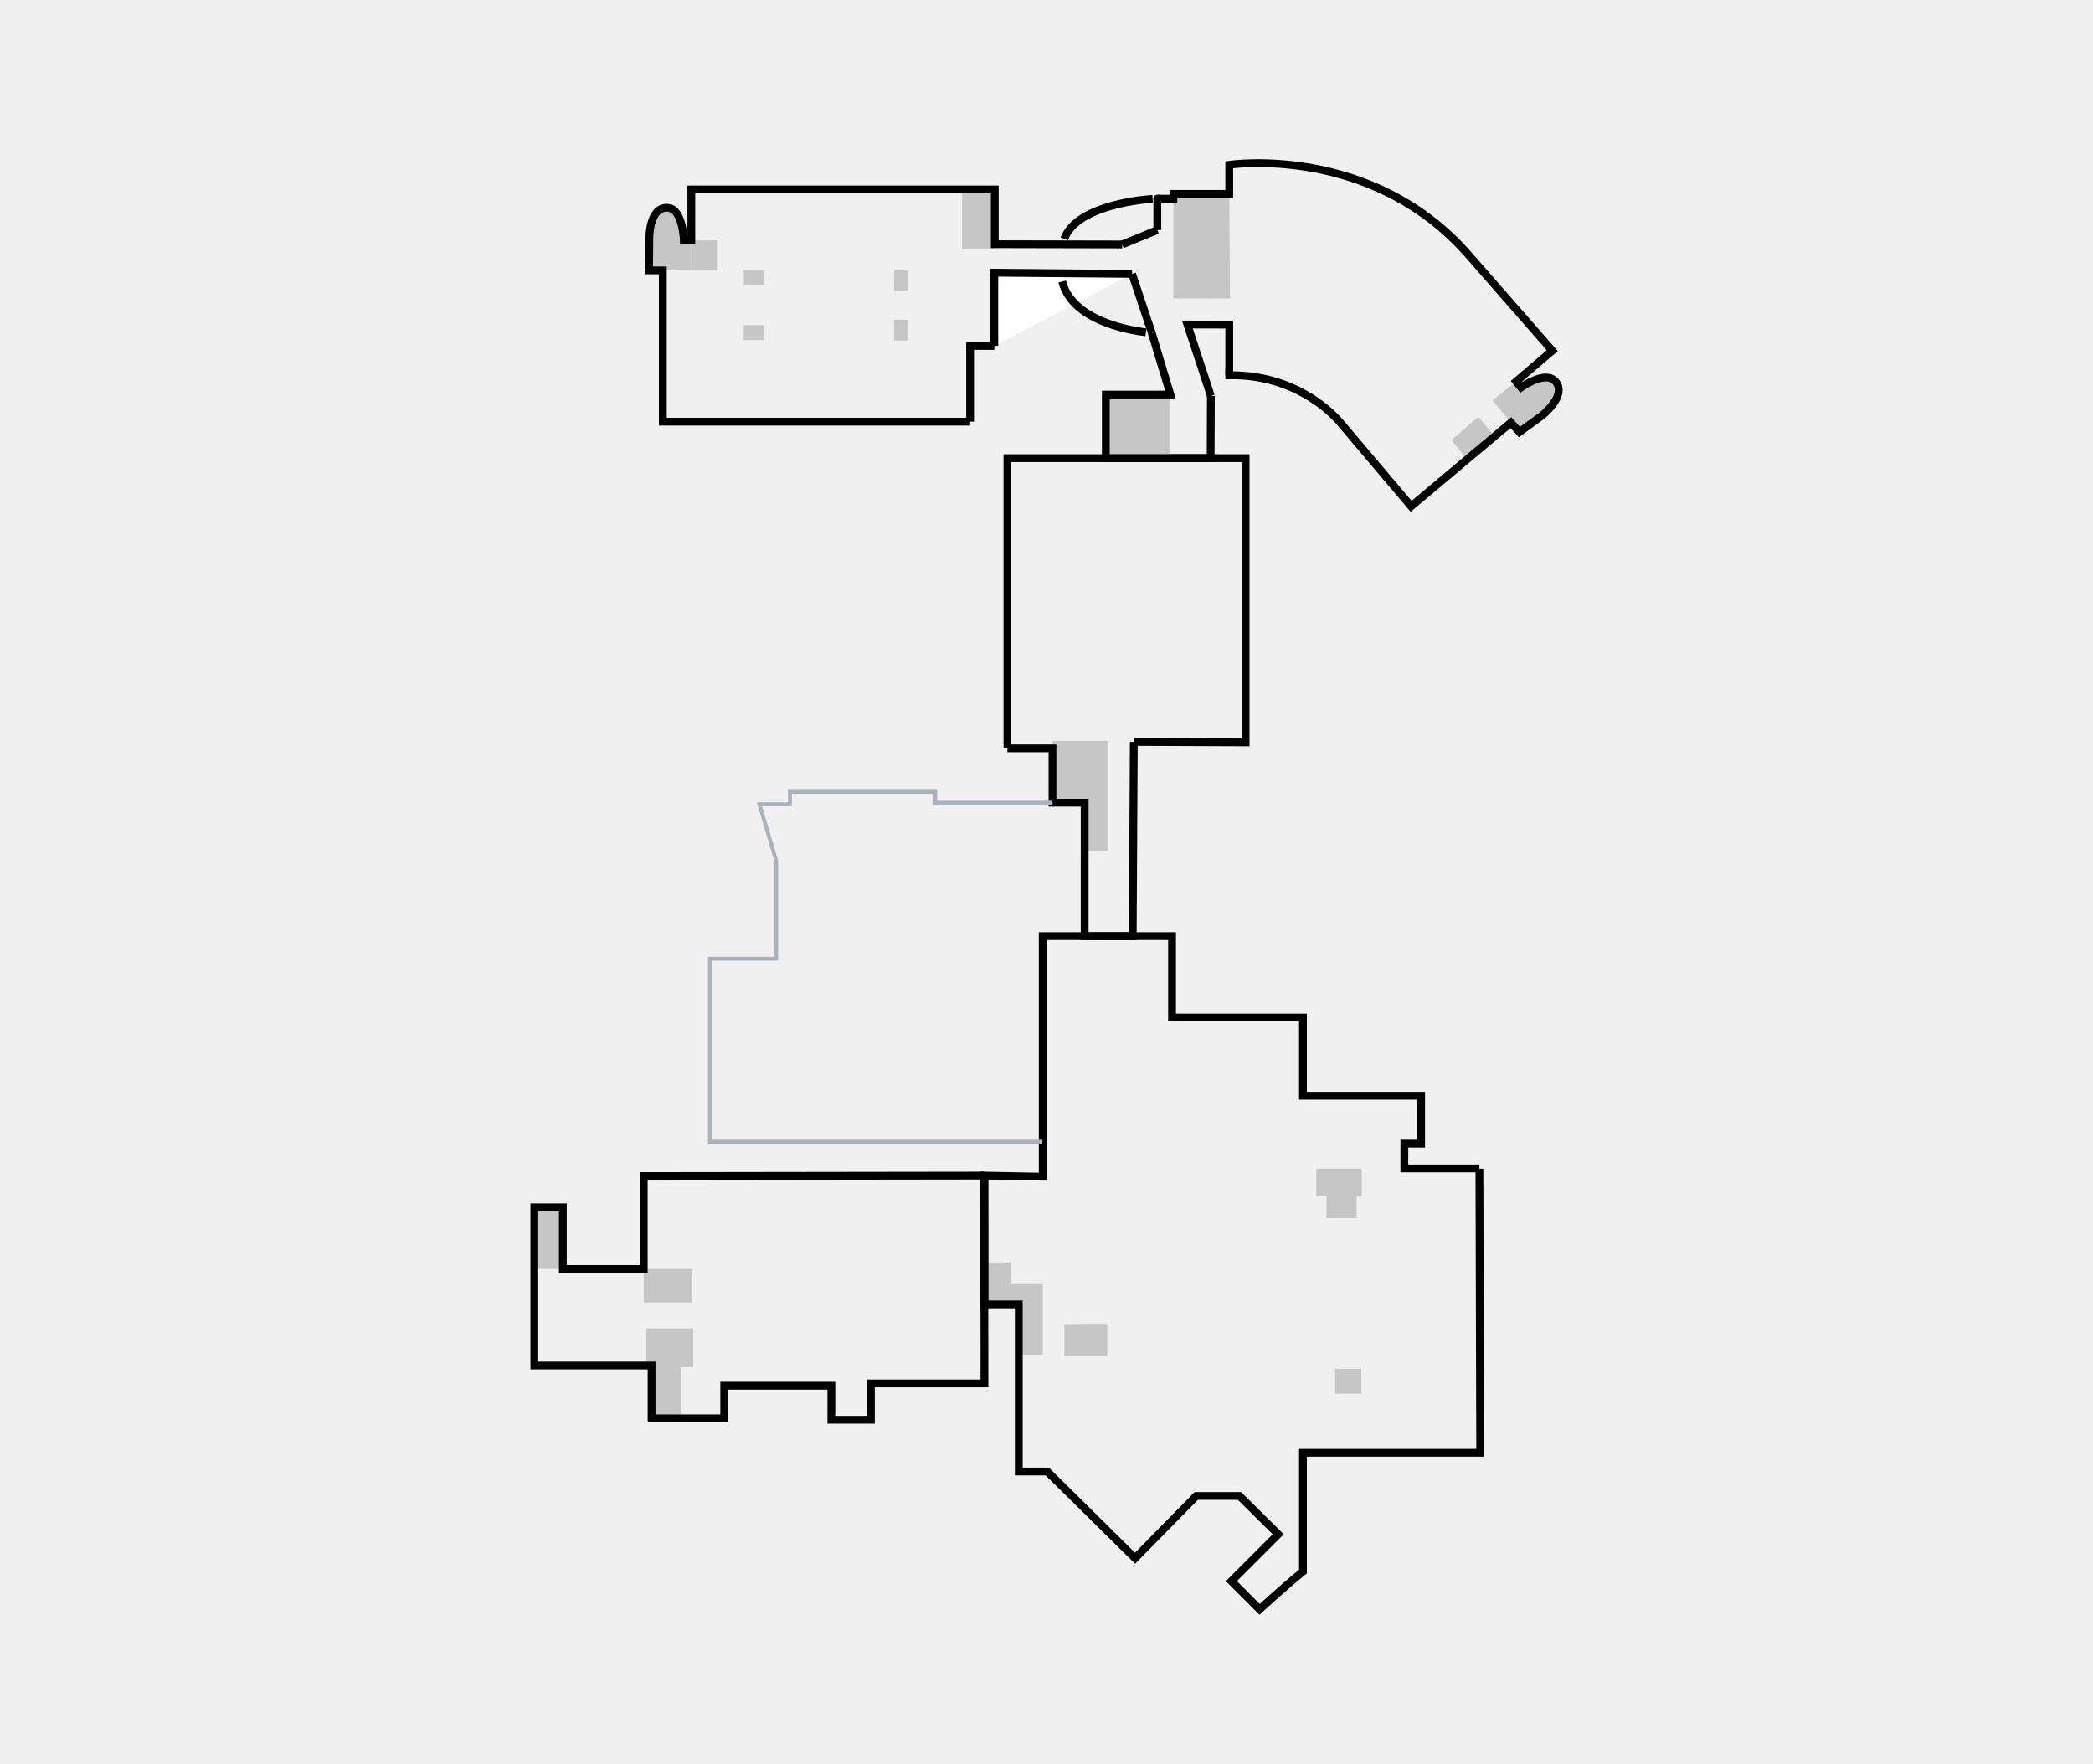
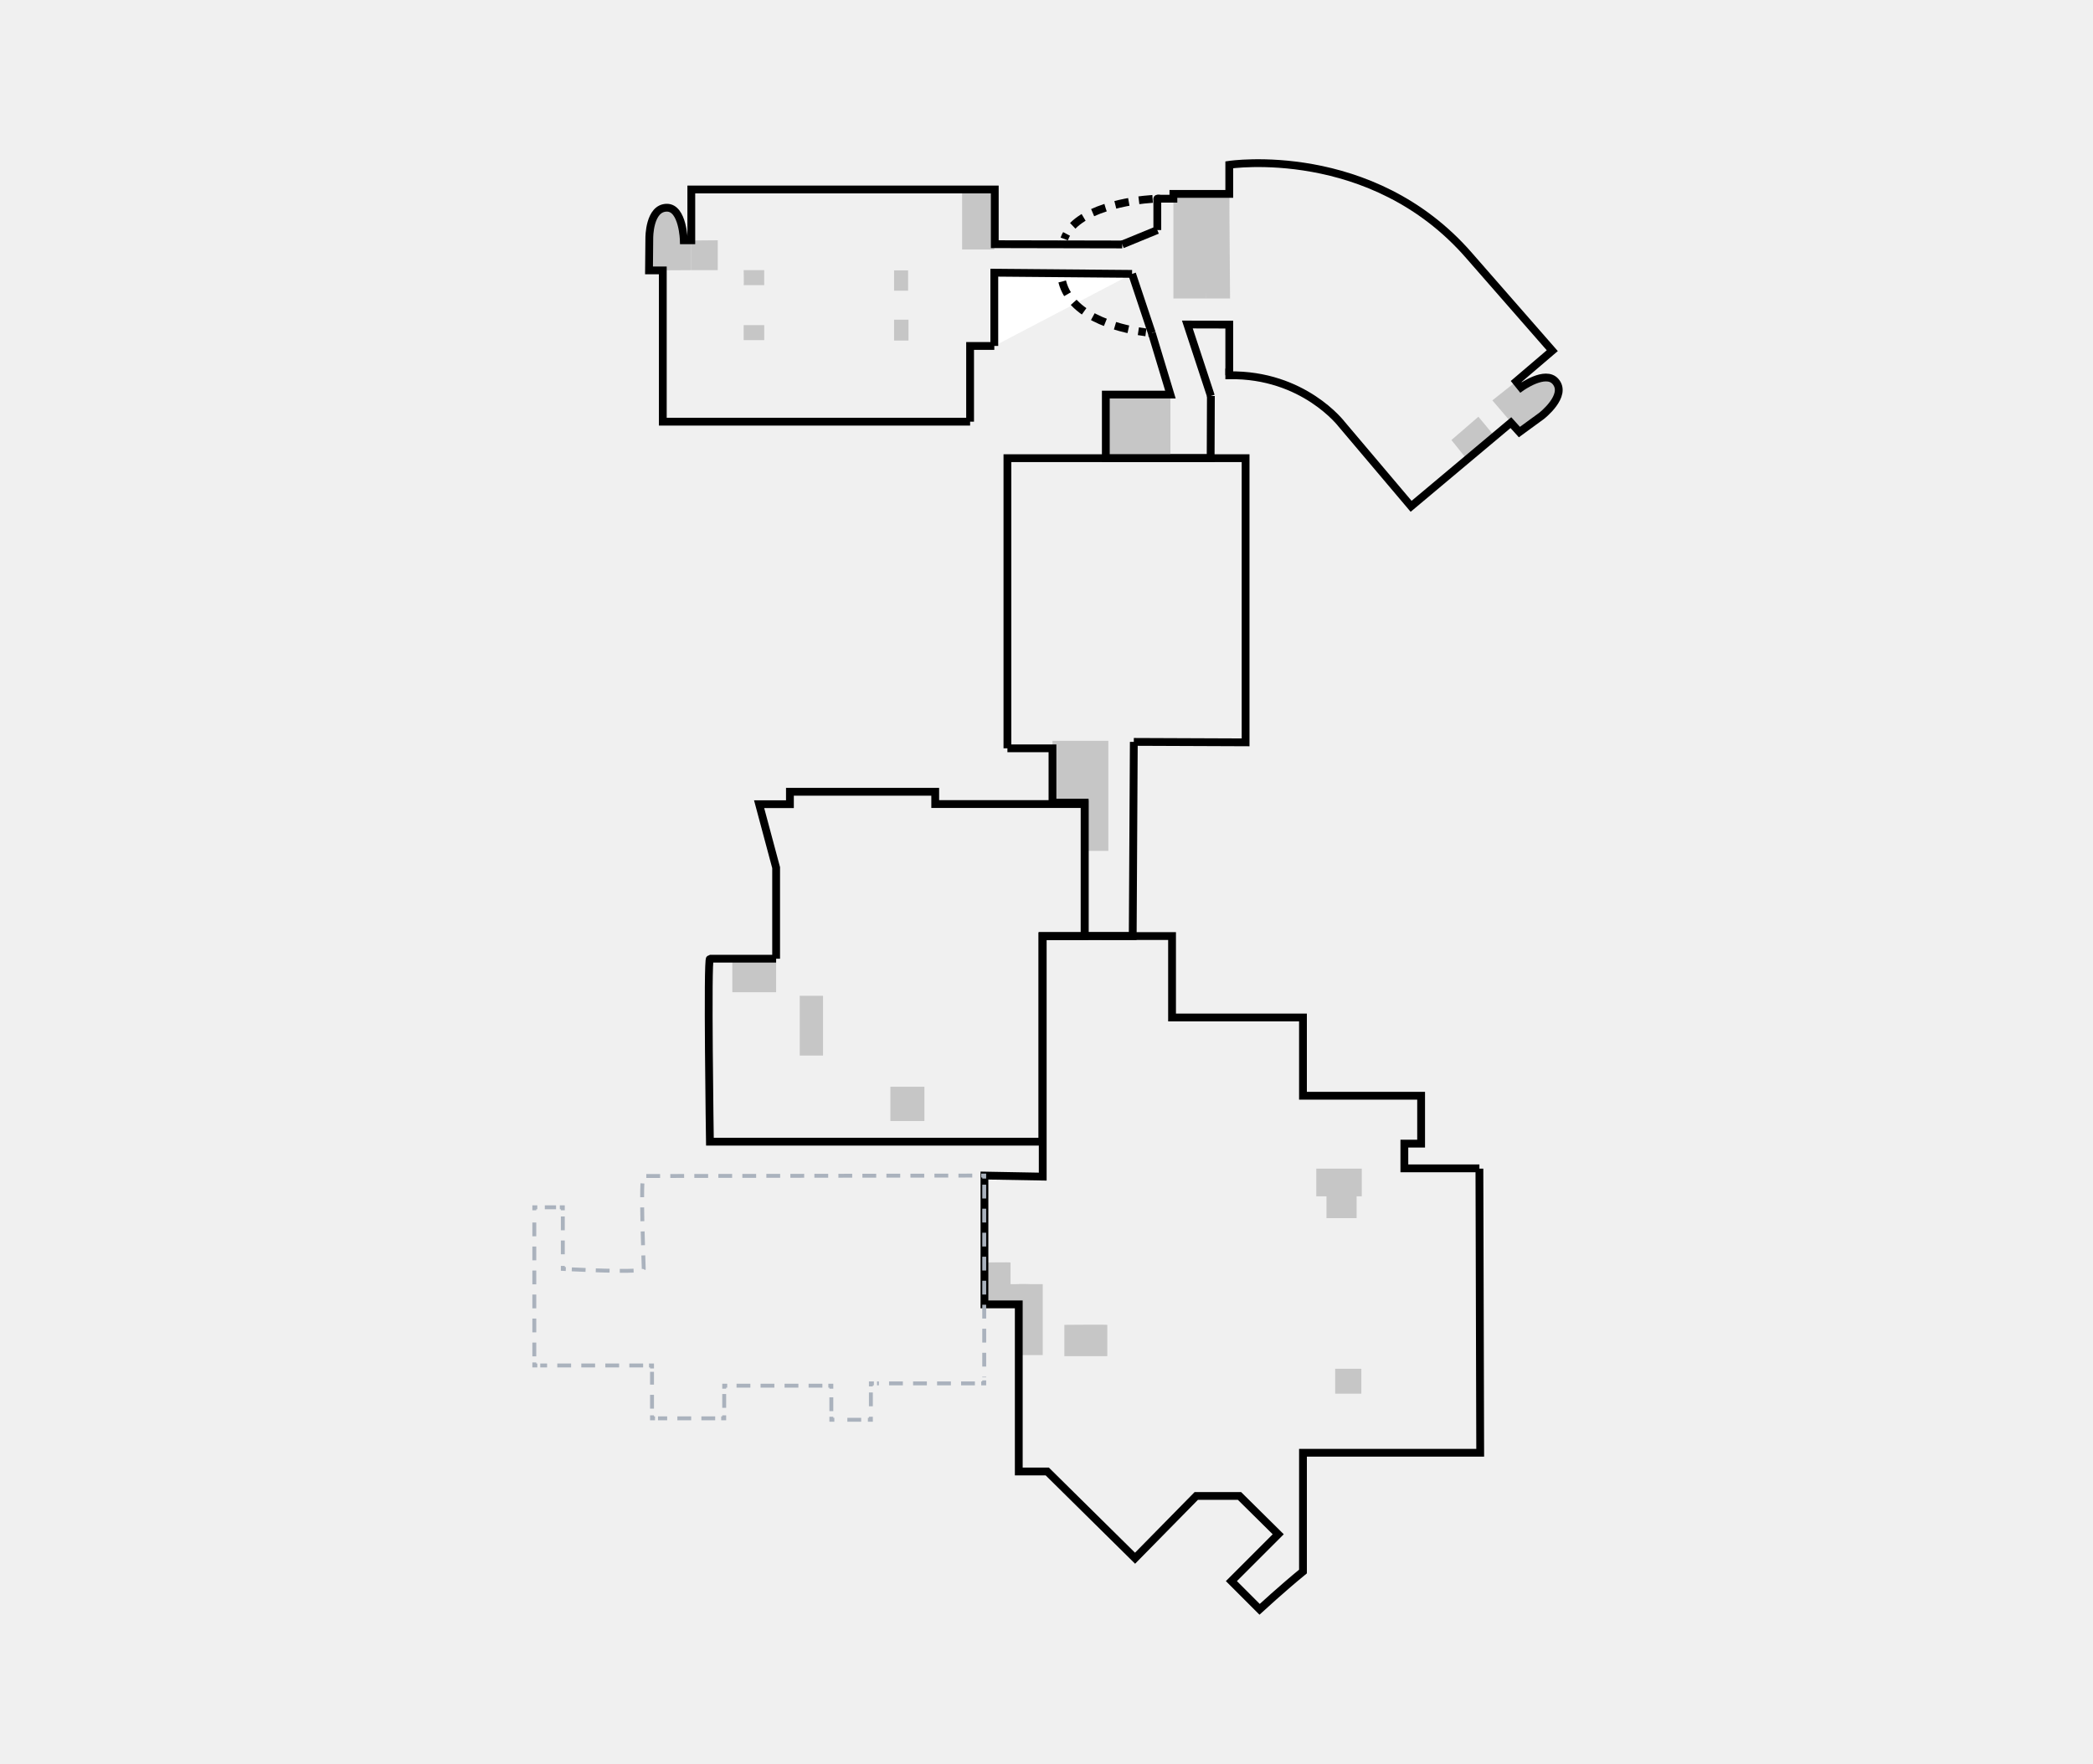
<svg xmlns="http://www.w3.org/2000/svg" viewBox="0 0 6973.28 5874.38">
  <defs>
    <style>
-     .cls-1 { stroke: #000; stroke-miterlimit: 10; stroke-width: 26px; fill: none; }
-     .cls-2 { stroke: #000; stroke-miterlimit: 10; stroke-width: 26px; fill: none; }
-     .cls-3 { stroke: #000; stroke-miterlimit: 10; stroke-width: 26px; fill: #fff; }
-     .cls-4 { stroke: #000; stroke-miterlimit: 10; stroke-width: 26px; fill: none; }
-     .cls-5 { stroke: #000; stroke-miterlimit: 10; stroke-width: 26px; fill: none; }
-     .cls-6 { fill: #c6c6c6; }
-     #LEVEL_3_DASH, #LEVEL_3_DASH * { stroke: #aab2bd !important; stroke-width: 13px !important; stroke-dasharray: 46 34 !important; stroke-linecap: butt !important; }
-   </style>
+       .cls-1, .cls-2, .cls-3, .cls-4, .cls-5, .cls-6, .cls-7, .cls-8, .cls-9, .cls-10, .cls-11, .cls-12, .cls-13, .cls-14, .cls-15, .cls-16, .cls-17, .cls-18, .cls-19 {
+         stroke: #000;
+         stroke-miterlimit: 10;
+       }
+ 
+       .cls-1, .cls-2, .cls-3, .cls-4, .cls-5, .cls-6, .cls-7, .cls-8, .cls-9, .cls-10, .cls-12, .cls-13, .cls-14, .cls-15, .cls-16, .cls-17, .cls-18, .cls-19 {
+         fill: none;
+       }
+ 
+       .cls-1, .cls-6, .cls-11, .cls-15 {
+         stroke-width: 4px;
+       }
+ 
+       .cls-2 {
+         stroke-dasharray: 0 0 19.59 19.59;
+       }
+ 
+       .cls-2, .cls-3, .cls-4, .cls-5, .cls-7, .cls-8, .cls-9, .cls-10, .cls-12, .cls-13, .cls-14, .cls-16, .cls-17, .cls-18, .cls-19 {
+         stroke-width: 3px;
+       }
+ 
+       .cls-3 {
+         stroke-dasharray: 0 0 22.31 22.31;
+       }
+ 
+       .cls-4 {
+         stroke-dasharray: 0 0 22.35 22.35;
+       }
+ 
+       .cls-5 {
+         stroke-dasharray: 0 0 18.71 18.71;
+       }
+ 
+       .cls-6 {
+         stroke-dasharray: 0 0 19.73 19.73;
+       }
+ 
+       .cls-7 {
+         stroke-dasharray: 0 0 20.59 20.59;
+       }
+ 
+       .cls-8 {
+         stroke-dasharray: 0 0 17.75 17.75;
+       }
+ 
+       .cls-10 {
+         stroke-dasharray: 0 0 20.24 20.24;
+       }
+ 
+       .cls-11 {
+         fill: #fff;
+       }
+ 
+       .cls-12 {
+         stroke-dasharray: 0 0 20.38 20.38;
+       }
+ 
+       .cls-13 {
+         stroke-dasharray: 0 0 24.99 24.99;
+       }
+ 
+       .cls-14 {
+         stroke-dasharray: 0 0 21.04 21.04;
+       }
+ 
+       .cls-15 {
+         stroke-dasharray: 0 0 19.33 19.33;
+       }
+ 
+       .cls-16 {
+         stroke-dasharray: 0 0 20.05 20.05;
+       }
+ 
+       .cls-17 {
+         stroke-dasharray: 0 0 19.82 19.82;
+       }
+ 
+       .cls-18 {
+         stroke-dasharray: 0 0 19.95 19.95;
+       }
+ 
+       .cls-20 {
+         fill: #c6c6c6;
+       }
+ 
+       .cls-19 {
+         stroke-dasharray: 0 0 20.28 20.28;
+       }
+ 
+       /* Web display: retain the supplied dashed geometry while increasing the
+          line weight to remain legible in the six-panel Key Buildings view. */
+       .cls-1, .cls-2, .cls-3, .cls-4, .cls-5, .cls-6, .cls-7, .cls-8, .cls-9, .cls-10, .cls-11, .cls-12, .cls-13, .cls-14, .cls-15, .cls-16, .cls-17, .cls-18, .cls-19 {
+         stroke-width: 26px;
+       }
+ 
+       .cls-2, .cls-3, .cls-4, .cls-5, .cls-6, .cls-7, .cls-8, .cls-10, .cls-12, .cls-13, .cls-14, .cls-15, .cls-16, .cls-17, .cls-18, .cls-19 {
+         stroke-dasharray: 46 34;
+         stroke-linecap: butt;
+       }
+ 
+       #LEVEL_2_DASH, #LEVEL_2_DASH * {
+         stroke: #aab2bd !important;
+         stroke-width: 13px !important;
+         stroke-dasharray: 46 34 !important;
+         stroke-linecap: butt !important;
+       }
+     </style>
  </defs>
  <g id="east_wing_L1" data-name="east wing L1">
    <g id="Layer_3" data-name="Layer 3">
-       <rect class="cls-6" x="3394.26" y="4278.3" width="79.8" height="236.42" />
-       <rect class="cls-6" x="4385.45" y="3893.52" width="151.61" height="92.21" />
-       <rect class="cls-6" x="4419.45" y="3976.86" width="100.47" height="81.57" />
-       <path class="cls-6" d="m3546.16,4518.26v-104.33s143.03-1.18,143.03,0v104.33h-143.03Z" />
-       <rect class="cls-6" x="4448.41" y="4560.23" width="87.18" height="83.04" />
-       <path class="cls-6" d="m3279.9,4345.02v-138.72s86.88-1.58,86.88,0v138.72h-86.88Z" />
-       <path class="cls-6" d="m3343.72,4343.91v-65.28s86.88-.75,86.88,0v65.28h-86.88Z" />
+       <rect class="cls-20" x="3394.26" y="4278.3" width="79.8" height="236.42" />
+       <rect class="cls-20" x="4385.45" y="3893.52" width="151.61" height="92.21" />
+       <rect class="cls-20" x="4419.45" y="3976.86" width="100.47" height="81.57" />
+       <path class="cls-20" d="m3546.16,4518.26v-104.33s143.03-1.18,143.03,0v104.33h-143.03Z" />
+       <rect class="cls-20" x="4448.41" y="4560.23" width="87.18" height="83.04" />
+       <path class="cls-20" d="m3279.9,4345.02v-138.72s86.88-1.58,86.88,0v138.72h-86.88Z" />
+       <path class="cls-20" d="m3343.72,4343.91v-65.28s86.88-.75,86.88,0v65.28h-86.88Z" />
    </g>
    <g id="Layer_2" data-name="Layer 2">
      <path class="cls-1" d="m4928.94,3892.64h-250.02v-82.45h55.85v-159.58h-393.64v-260.66h-436.19v-271.3h-430.88v801.47l-194.16-3.54v429.11h114.36v556.77h94.87l292.57,289.03,203.92-207.46h144.02l129.05,127.66-156.03,156.03,93.98,93.98s77.14-70.92,144.51-125.89v-395.7h590.47l-2.66-946.57" />
    </g>
  </g>
  <g id="PERRY_L3" data-name="PERRY L3">
    <g id="Layer_3-2" data-name="Layer 3">
-       <polyline class="cls-6" points="3506.56 2673.95 3506.56 2468.16 3692.77 2468.16 3692.77 2834.8 3613.8 2834.8 3613.8 2673.95" />
+       <polyline class="cls-20" points="3506.56 2673.95 3506.56 2468.16 3692.77 2468.16 3692.77 2834.8 3613.8 2834.8 3613.8 2673.95" />
    </g>
    <g id="Layer_2-2" data-name="Layer 2">
      <polyline class="cls-1" points="3777.55 2471.74 3773.9 3118.65 3613.75 3118.52 3613.8 2673.95 3506.56 2673.95 3506.56 2493.18 3356.44 2493.18" />
      <polyline class="cls-1" points="3356.44 2493.18 3356.44 1526.55 4149.97 1526.55 4149.97 2473.27 3777.55 2471.74" />
    </g>
  </g>
-   <g id="west_wing_L1" data-name="west wing L1">
+   <g id="NW_WING_L1" data-name="NW WING L1">
    <g id="Layer_3-3" data-name="Layer 3">
-       <polygon class="cls-6" points="2269.61 4725.43 2269.61 4554.62 2309.44 4554.62 2309.44 4425.94 2153.18 4425.94 2153.18 4549.26 2172.33 4549.26 2172.33 4725.43 2269.61 4725.43" />
-       <rect class="cls-6" x="2144.76" y="4227.56" width="161.62" height="111.83" />
-       <rect class="cls-6" x="1780.16" y="4022.28" width="94.98" height="205.28" />
+       <polygon class="cls-20" points="2585.84 3191.74 2585.84 3305.7 2439.8 3305.7 2439.8 3194.04 2585.84 3191.74" />
+       <rect class="cls-20" x="2966.52" y="3620.68" width="113.36" height="114.13" />
    </g>
    <g id="Layer_2-3" data-name="Layer 2">
-       <path class="cls-1" d="m3279.14,3916.58l-1134.38,1.53v309.45h-269.62v-205.28h-94.98v526.98h390.64v176.17h242.04v-108.77h356.94v113.53h131.74v-121.19h378.38l-.77-692.43" />
+       <path class="cls-1" d="m3602.01,3118.98h-129.19v684.77h-1107.58s-9.19-609.7,0-609.7h220.6" />
+       <rect class="cls-20" x="2664.48" y="3317.61" width="77.62" height="199.15" />
+       <polyline class="cls-1" points="2585.84 3194.04 2585.84 2890.72 2529.16 2679.32 2631.8 2679.32 2631.8 2637.95 3115.88 2637.95 3115.88 2678.86 3613.75 2678.86 3613.75 2839.66 3613.75 2904.51 3613.75 3118.52 3602.01 3118.98 3602.01 3118.98" />
+     </g>
+   </g>
+   <g id="LEVEL_2_DASH" data-name="LEVEL 2 DASH">
+     <g>
+       <path class="cls-9" d="m3269.14,3916.59c6.54,0,10-.01,10-.01v10" />
+       <line class="cls-12" x1="3279.14" y1="3946.96" x2="3279.14" y2="4588.81" />
+       <polyline class="cls-9" points="3279.14 4599 3279.14 4609 3269.14 4609" />
+       <line class="cls-14" x1="3248.1" y1="4609" x2="2922.04" y2="4609" />
+       <polyline class="cls-9" points="2911.52 4609 2901.52 4609 2901.52 4619" />
+       <line class="cls-10" x1="2901.52" y1="4639.24" x2="2901.52" y2="4710.07" />
+       <polyline class="cls-9" points="2901.52 4720.19 2901.52 4730.19 2891.52 4730.19" />
+       <line class="cls-4" x1="2869.17" y1="4730.19" x2="2790.95" y2="4730.19" />
+       <polyline class="cls-9" points="2779.78 4730.19 2769.78 4730.19 2769.78 4720.19" />
+       <line class="cls-5" x1="2769.78" y1="4701.48" x2="2769.78" y2="4636.01" />
+       <polyline class="cls-9" points="2769.78 4626.66 2769.78 4616.66 2759.78 4616.66" />
+       <line class="cls-17" x1="2739.96" y1="4616.66" x2="2432.75" y2="4616.66" />
+       <polyline class="cls-9" points="2422.84 4616.66 2412.84 4616.66 2412.84 4626.66" />
+       <line class="cls-8" x1="2412.84" y1="4644.41" x2="2412.84" y2="4706.55" />
+       <polyline class="cls-9" points="2412.84 4715.43 2412.84 4725.43 2402.84 4725.43" />
+       <line class="cls-16" x1="2382.79" y1="4725.43" x2="2192.35" y2="4725.43" />
+       <polyline class="cls-9" points="2182.33 4725.43 2172.33 4725.43 2172.33 4715.43" />
+       <line class="cls-3" x1="2172.33" y1="4693.12" x2="2172.33" y2="4570.42" />
+       <polyline class="cls-9" points="2172.33 4559.26 2172.33 4549.26 2162.33 4549.26" />
+       <line class="cls-2" x1="2142.74" y1="4549.26" x2="1799.95" y2="4549.26" />
+       <polyline class="cls-9" points="1790.16 4549.26 1780.16 4549.26 1780.16 4539.26" />
+       <line class="cls-19" x1="1780.16" y1="4518.98" x2="1780.16" y2="4042.42" />
+       <polyline class="cls-9" points="1780.16 4032.28 1780.16 4022.28 1790.16 4022.28" />
+       <line class="cls-13" x1="1815.15" y1="4022.28" x2="1852.64" y2="4022.28" />
+       <polyline class="cls-9" points="1865.14 4022.28 1875.14 4022.28 1875.14 4032.28" />
+       <line class="cls-7" x1="1875.14" y1="4052.87" x2="1875.14" y2="4207.27" />
+       <path class="cls-9" d="m1875.14,4217.56v10s3.61.2,9.98.52" />
+       <path class="cls-18" d="m1905.05,4229.07c70.21,3.35,239.71,10.22,239.71-1.51,0-14.79-12.18-309.45,0-309.45,11.21,0,963.72-1.3,1114.4-1.5" />
    </g>
  </g>
  <g id="OCC_L2-L4" data-name="OCC L2-L4">
    <g id="Layer_3-4" data-name="Layer 3">
-       <polygon class="cls-6" points="2391.31 800.53 2391.31 900.1 2303.23 900.1 2303.23 801.3 2391.31 800.53" />
-       <rect class="cls-6" x="3205.53" y="631.25" width="107.23" height="199.91" />
-       <path class="cls-6" d="m2477.7,900.1h68.43v49.96s-69.45,0-68.43,0,0-49.96,0-49.96Z" />
-       <rect class="cls-6" x="2477.69" y="1083.17" width="68.44" height="50.04" />
-       <rect class="cls-6" x="2978.8" y="1065.13" width="48" height="69.45" />
-       <rect class="cls-6" x="2978.8" y="900.87" width="46.72" height="67.66" />
-       <path class="cls-6" d="m2303.23,801.3h-25.02s-4.09-106.72-56.17-109.28-59.74,94.72-59.74,94.72v114.13l140.94-.77v-98.81h-.01Z" />
+       <polygon class="cls-20" points="2391.31 800.53 2391.31 900.1 2303.23 900.1 2303.23 801.3 2391.31 800.53" />
+       <rect class="cls-20" x="3205.53" y="631.25" width="107.23" height="199.91" />
+       <path class="cls-20" d="m2477.7,900.1h68.43v49.96s-69.45,0-68.43,0,0-49.96,0-49.96Z" />
+       <rect class="cls-20" x="2477.69" y="1083.17" width="68.44" height="50.04" />
+       <rect class="cls-20" x="2978.8" y="1065.13" width="48" height="69.45" />
+       <rect class="cls-20" x="2978.8" y="900.87" width="46.72" height="67.66" />
+       <path class="cls-20" d="m2303.23,801.3h-25.02s-4.09-106.72-56.17-109.28-59.74,94.72-59.74,94.72v114.13l140.94-.77v-98.81h-.01Z" />
    </g>
    <g id="Layer_2-4" data-name="Layer 2">
      <path class="cls-1" d="m3738.99,814.45l-424.7-.9v-182.3h-1011.06v169.28h-25.02s-2.91-108.47-56.17-108.51c-59.74-.05-58.72,101.11-58.72,101.11l-1.02,107.74h45.96v504h1023.83" />
-       <polyline class="cls-3" points="3312.76 1152.62 3312.76 908.53 3771.73 912.49" />
+       <polyline class="cls-11" points="3312.76 1152.62 3312.76 908.53 3771.73 912.49" />
      <polyline class="cls-1" points="3312.76 1152.62 3232.08 1152.62 3232.08 1404.87" />
    </g>
  </g>
  <g id="MOB_L2" data-name="MOB L2">
    <g id="Layer_3-5" data-name="Layer 3">
-       <polygon class="cls-6" points="3909.46 645.94 3909.46 994.45 4018.99 994.45 4018.99 740.15 4094.31 740.15 4095.59 645.94 3909.46 645.94" />
-       <path class="cls-6" d="m4979.35,1453.8c.45-.38-53.73-65.39-53.73-65.39l-89.87,77.62,51.88,64.7,91.72-76.93h0Z" />
-       <path class="cls-6" d="m5051.5,1270.96l16.09,19.91s72-61.27,116.17-18.38-43.86,109.97-43.86,109.97l-77.67,57.01-90.09-105.61,79.37-62.9h0Z" />
-       <rect class="cls-6" x="3684.27" y="1314.62" width="215.23" height="211.4" />
-       <polyline class="cls-6" points="4018.99 994.45 4095.59 994.45 4098.22 994.45 4095.59 645.94 3998.15 720.74 4018.22 987.56" />
+       <polygon class="cls-20" points="3909.46 645.94 3909.46 994.45 4018.99 994.45 4018.99 740.15 4094.31 740.15 4095.59 645.94 3909.46 645.94" />
+       <path class="cls-20" d="m4979.35,1453.8c.45-.38-53.73-65.39-53.73-65.39l-89.87,77.62,51.88,64.7,91.72-76.93h0Z" />
+       <path class="cls-20" d="m5051.5,1270.96l16.09,19.91s72-61.27,116.17-18.38-43.86,109.97-43.86,109.97l-77.67,57.01-90.09-105.61,79.37-62.9h0Z" />
+       <rect class="cls-20" x="3684.27" y="1314.62" width="215.23" height="211.4" />
+       <polyline class="cls-20" points="4018.99 994.45 4095.59 994.45 4098.22 994.45 4095.59 645.94 3998.15 720.74 4018.22 987.56" />
    </g>
    <g id="Layer_2-5" data-name="Layer 2">
      <line class="cls-1" x1="4095.59" y1="1228.07" x2="4095.59" y2="1250.27" />
      <polyline class="cls-1" points="3837.46 1109.34 3899.5 1314.62 3684.27 1314.62 3684.27 1526.03 4033.54 1526.03 4034.31 1319.22" />
      <g>
        <path class="cls-1" d="m3534.64,908.53c.19,3.38.48,6.7.86,9.96" />
-         <path class="cls-2" d="m3539.02,937.91c31.77,128.1,217.27,161.72,278.7,169.39" />
+         <path class="cls-6" d="m3539.02,937.91c31.77,128.1,217.27,161.72,278.7,169.39" />
        <path class="cls-1" d="m3827.51,1108.43c6.38.67,9.95.91,9.95.91" />
      </g>
      <line class="cls-1" x1="3738.99" y1="814.45" x2="3855.84" y2="766.45" />
      <line class="cls-1" x1="3855.84" y1="662.03" x2="3855.84" y2="766.45" />
      <g>
        <path class="cls-1" d="m3855.84,662.03c-4.34,0,12.03,0,3.65,0" />
-         <path class="cls-5" d="m3840.17,662.65c-63.61,4.01-257.24,29.67-294.3,133.3" />
+         <path class="cls-15" d="m3840.17,662.65c-63.61,4.01-257.24,29.67-294.3,133.3" />
        <path class="cls-1" d="m3543.04,805.19c-.82,3.19-1.49,6.46-2.02,9.79" />
      </g>
      <path class="cls-1" d="m4034.31,1319.22l-78.34-238.05,139.61.35v168.77c248.17-3.83,374.55,163.15,374.55,163.15l231.32,273.45,332.43-278.81,28.34,31.4,73.53-53.62s87.57-67.91,46.72-114.89c-33.7-38.75-114.89,19.91-114.89,19.91l-16.09-19.91,120.26-102.64-277.28-317.11c-325.28-373.79-798.89-302.18-798.89-302.18v96.9h-186.13v16.09h-53.61" />
    </g>
    <line class="cls-1" x1="3771.73" y1="912.49" x2="3837.46" y2="1109.34" />
  </g>
-   <g id="LEVEL_3_DASH" data-name="LEVEL 3 DASH">
-     <polyline class="cls-4" points="3506.56 2673.95 3115.88 2673.95 3115.88 2637.95 2631.8 2637.95 2631.8 2679.32 2530.03 2679.32 2585.84 2867.74 2585.84 3194.05 2365.24 3194.05 2365.24 3803.75 3472.82 3803.75" />
-   </g>
</svg>
